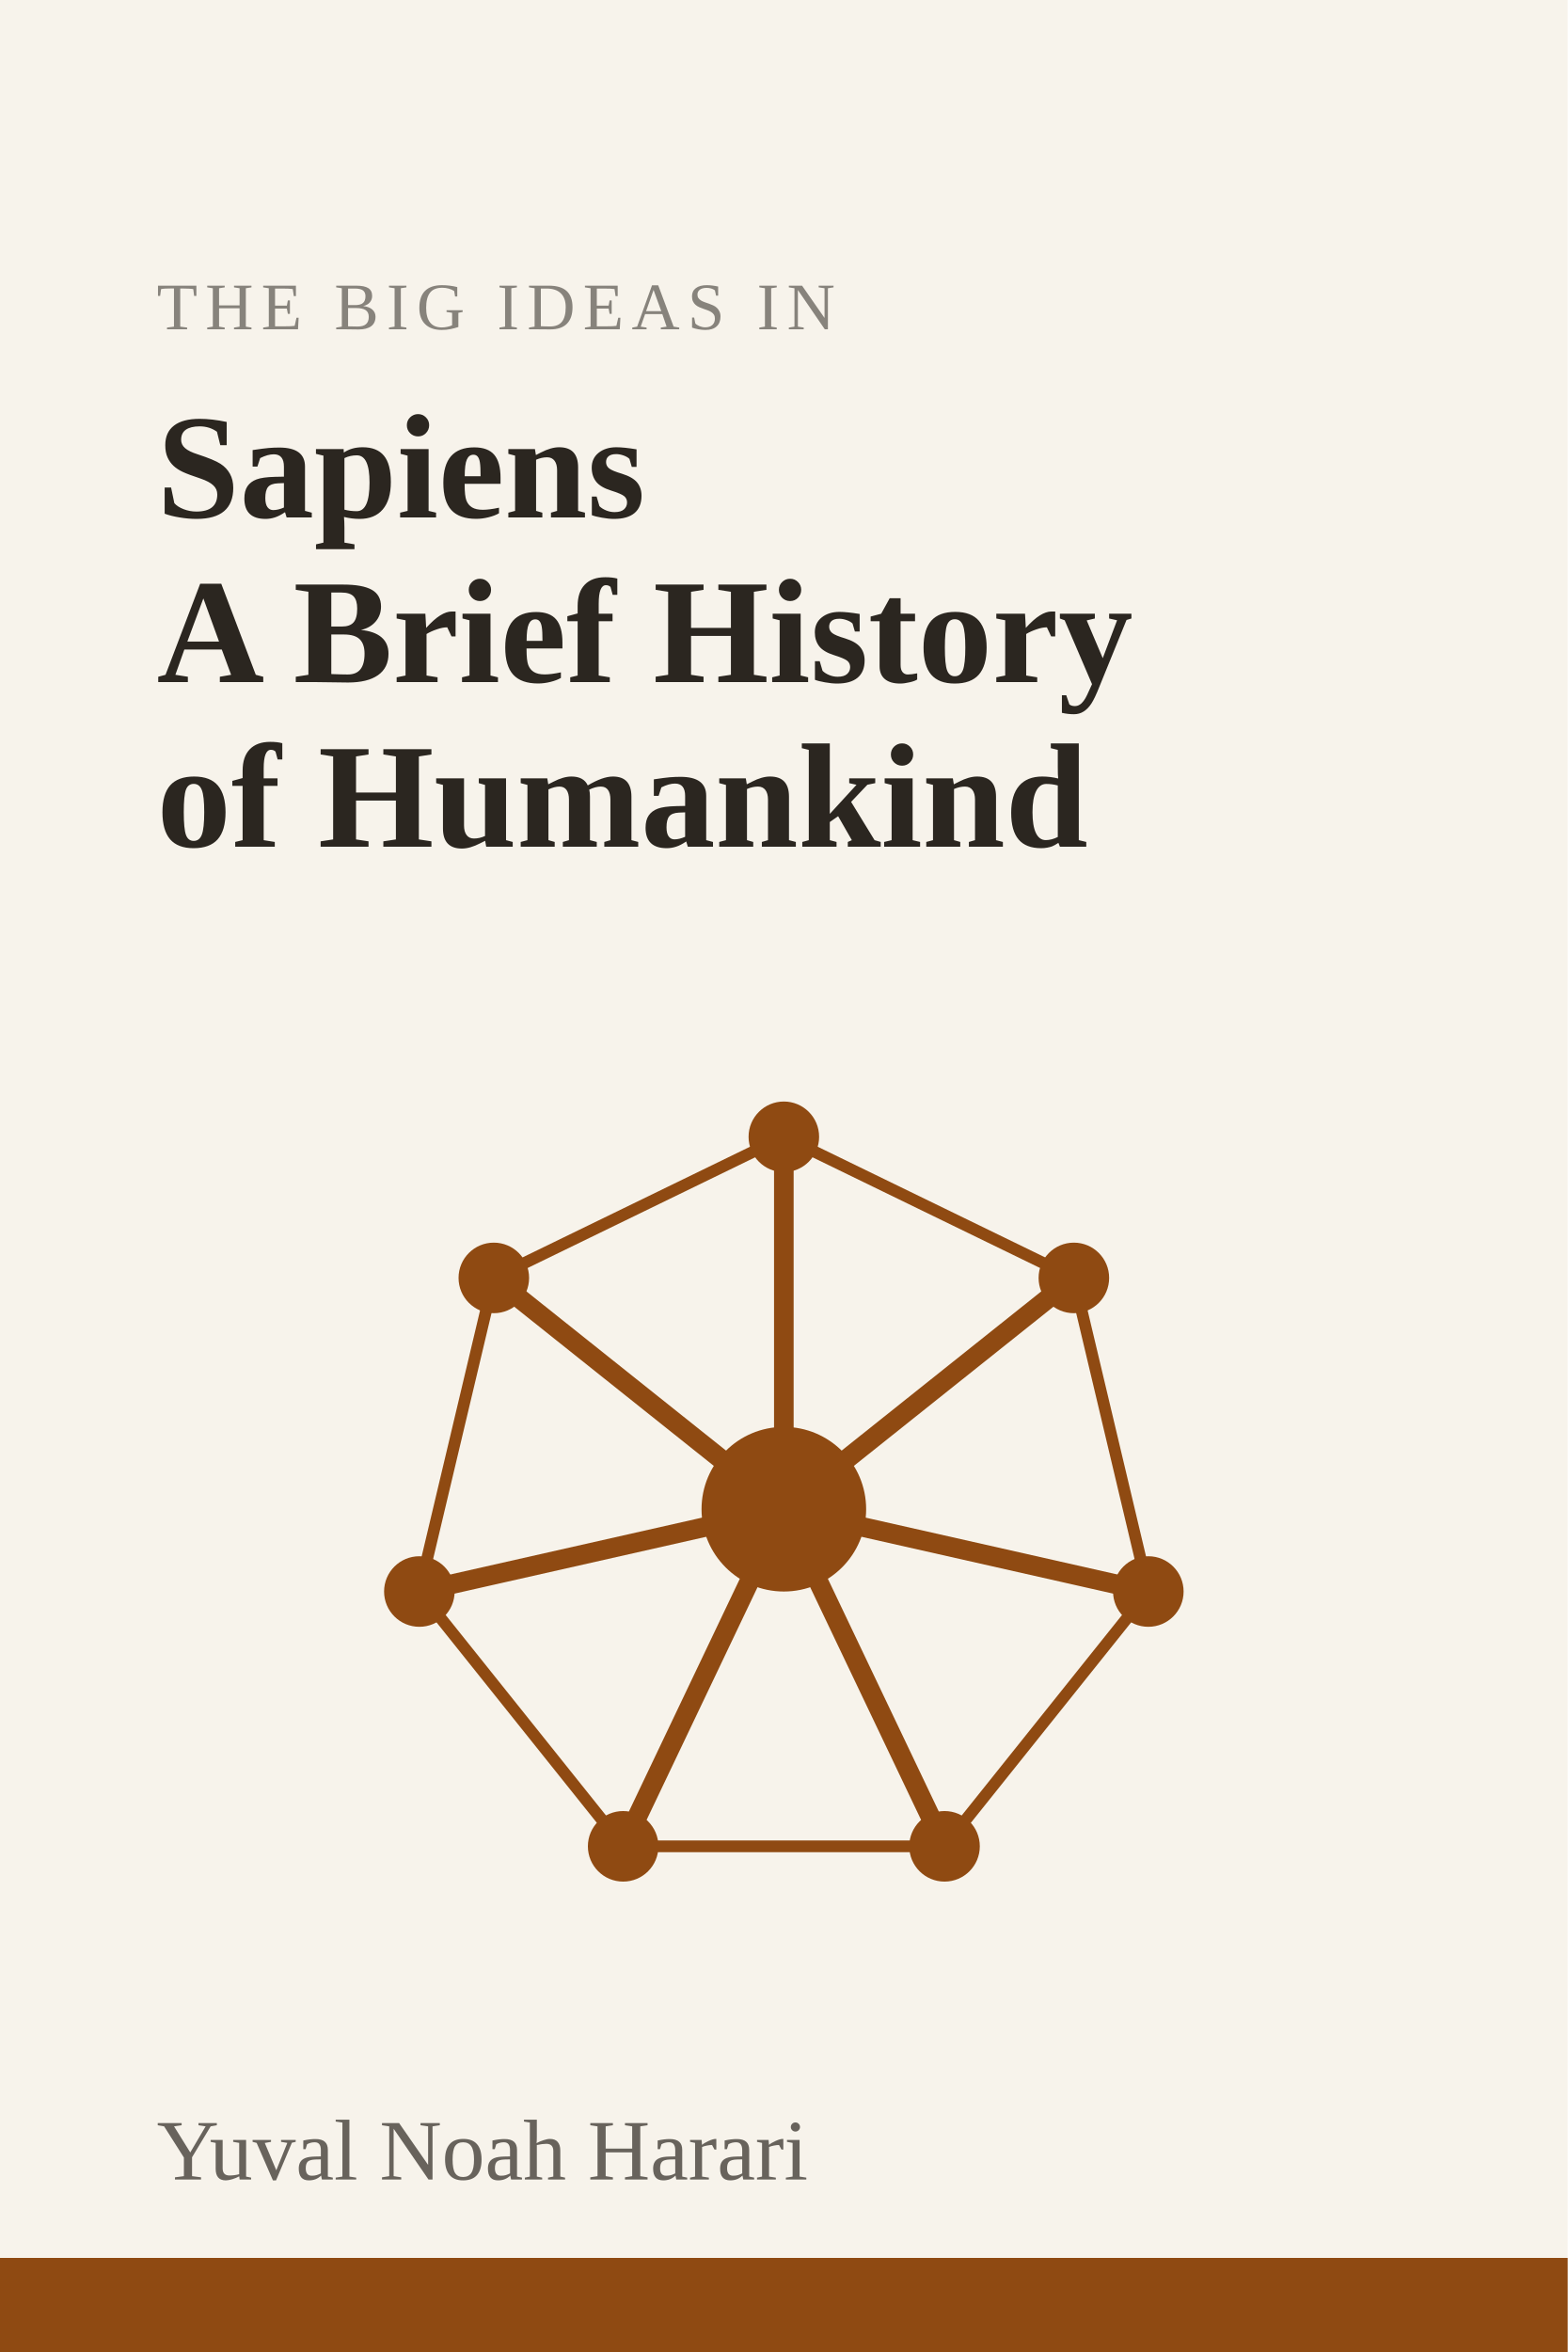
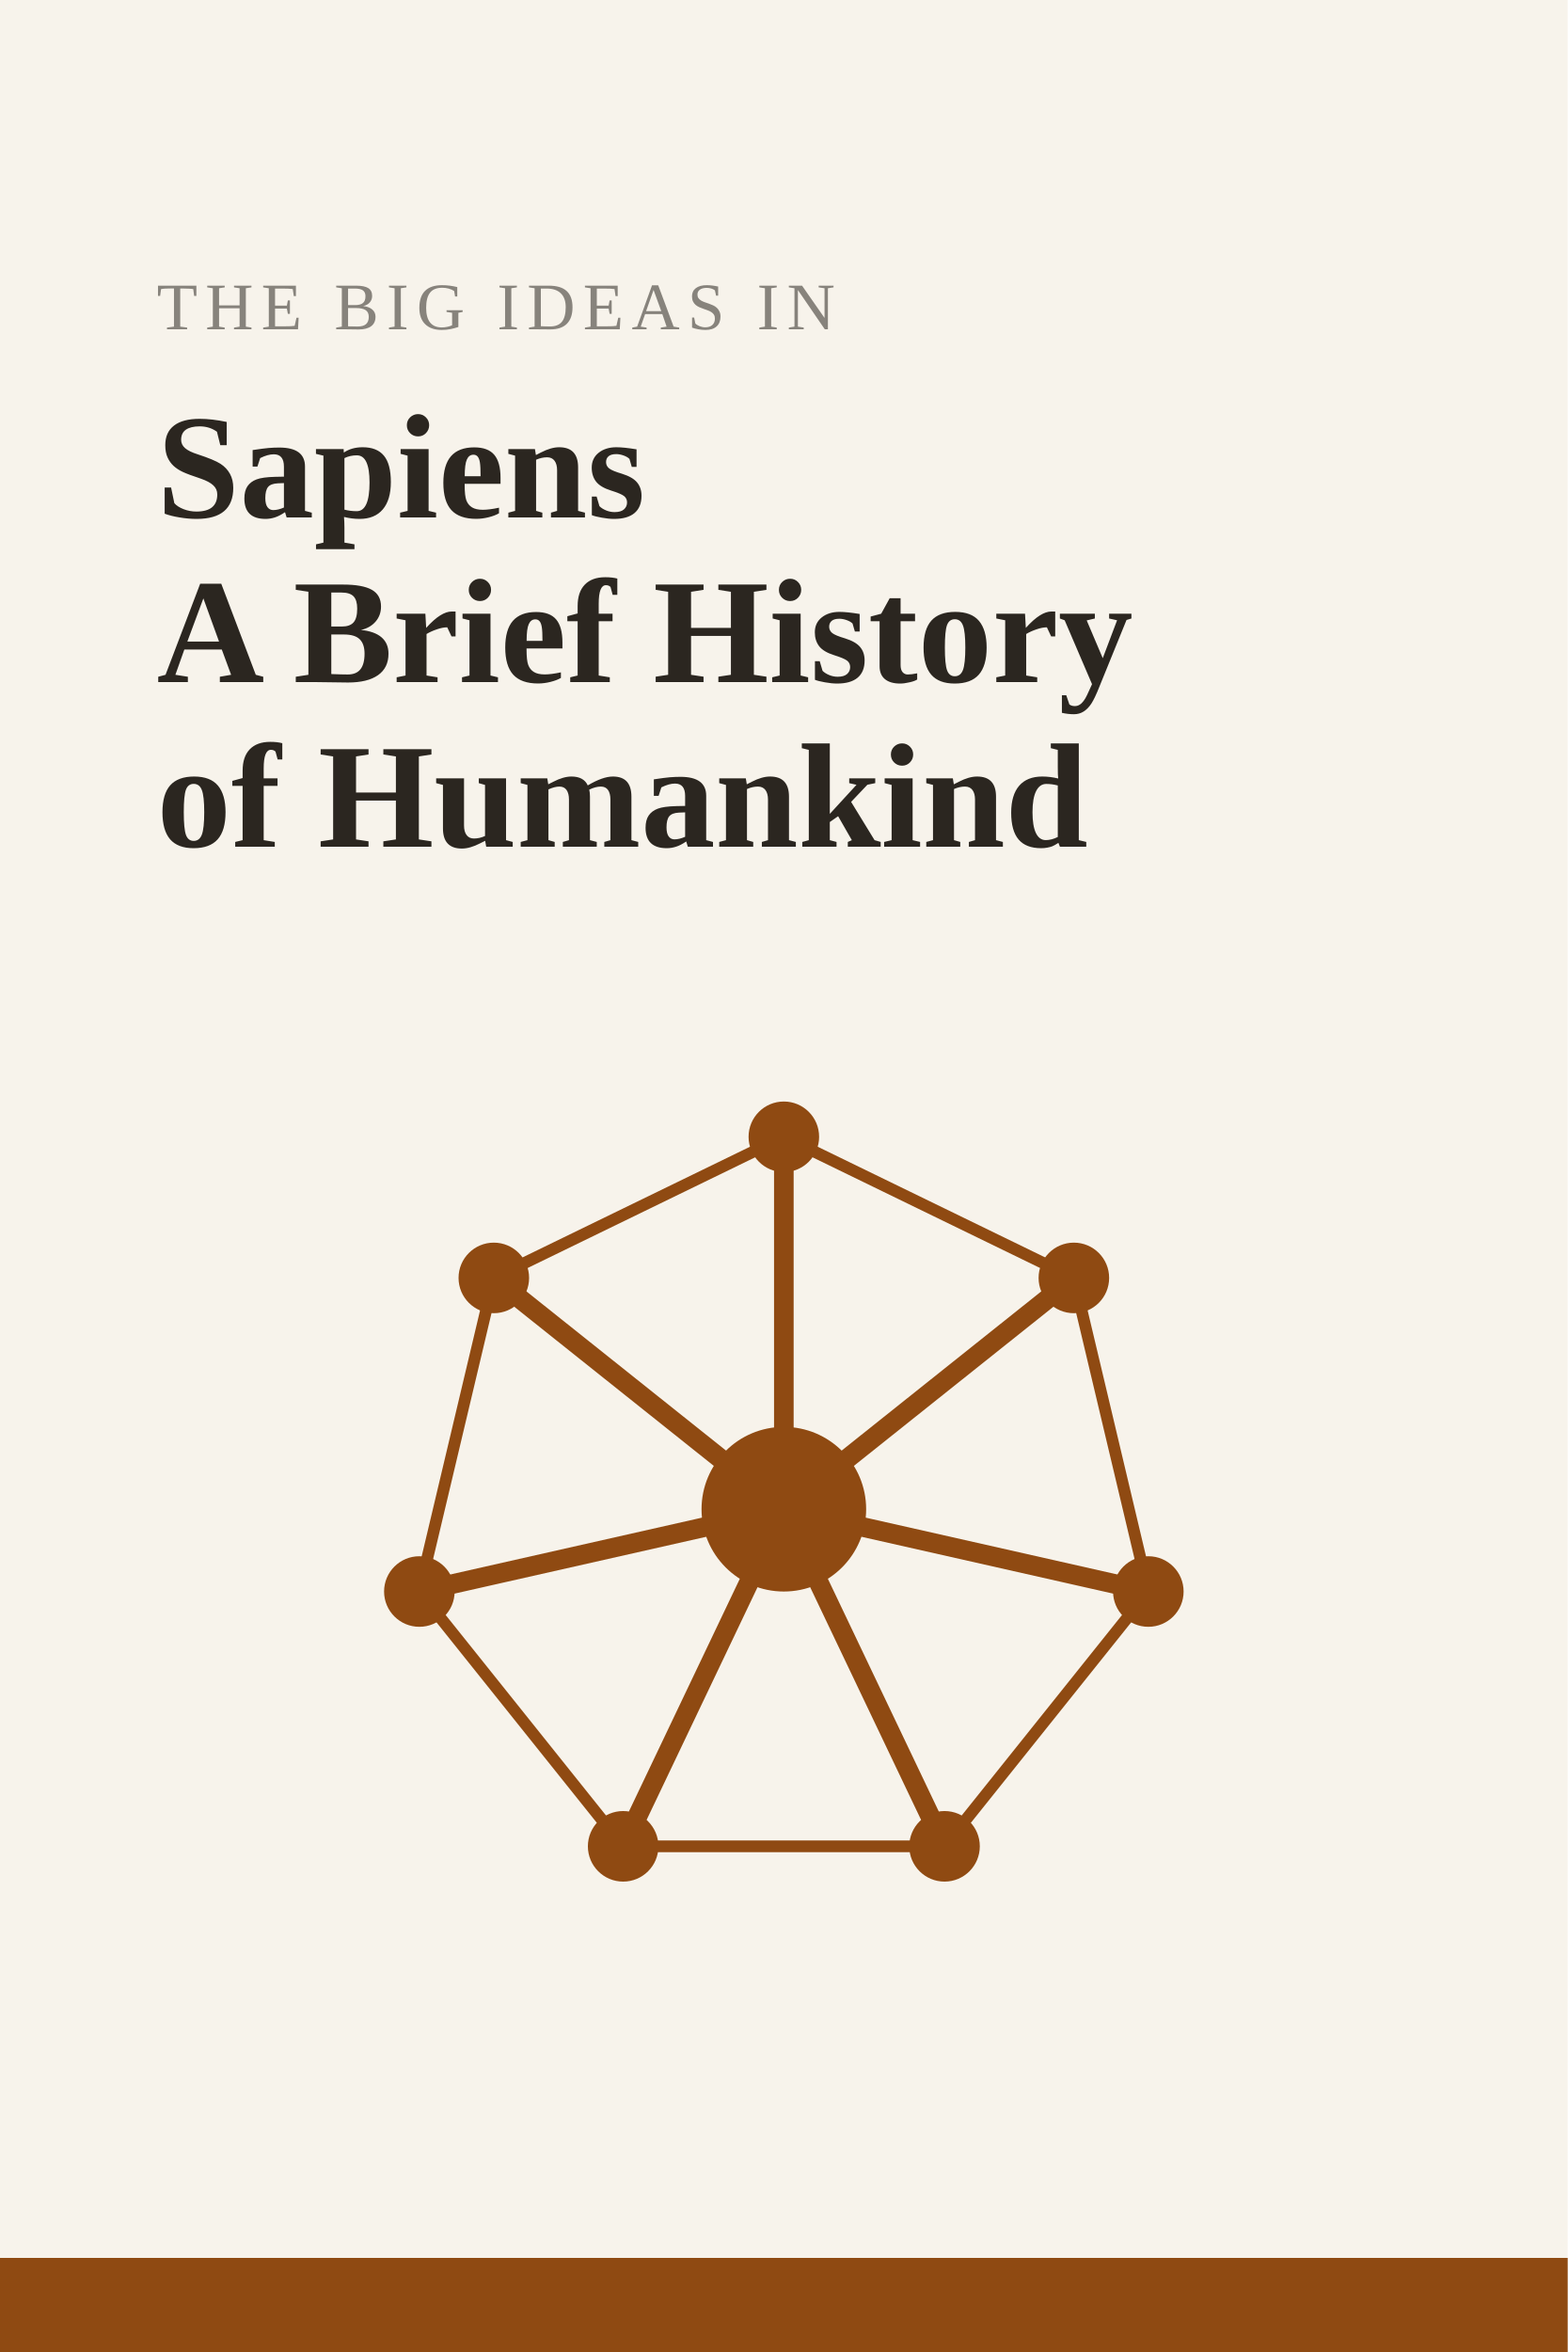
<svg xmlns="http://www.w3.org/2000/svg" viewBox="0 0 400 600" width="400" height="600">
  <rect width="400" height="600" fill="#F7F3EB" />
  <text x="40" y="84" font-family="Georgia, 'Times New Roman', serif" font-size="17" letter-spacing="2" fill="#2B2620" opacity="0.55">THE BIG IDEAS IN</text>
  <text x="40" y="132" font-family="Georgia, 'Times New Roman', serif" font-size="38" font-weight="600" fill="#2B2620">Sapiens</text>
  <text x="40" y="174" font-family="Georgia, 'Times New Roman', serif" font-size="38" font-weight="600" fill="#2B2620">A Brief History</text>
  <text x="40" y="216" font-family="Georgia, 'Times New Roman', serif" font-size="38" font-weight="600" fill="#2B2620">of Humankind</text>
  <g fill="none" stroke="#8F4A12" stroke-width="5" stroke-linecap="round" stroke-linejoin="round">
    <line x1="200" y1="385" x2="200" y2="290" />
    <line x1="200" y1="385" x2="126" y2="326" />
    <line x1="200" y1="385" x2="107" y2="406" />
    <line x1="200" y1="385" x2="159" y2="471" />
    <line x1="200" y1="385" x2="241" y2="471" />
    <line x1="200" y1="385" x2="293" y2="406" />
    <line x1="200" y1="385" x2="274" y2="326" />
    <polygon points="200,290 274,326 293,406 241,471 159,471 107,406 126,326" stroke-width="3" />
    <circle cx="200" cy="290" r="9" fill="#8F4A12" stroke="none" />
    <circle cx="126" cy="326" r="9" fill="#8F4A12" stroke="none" />
    <circle cx="107" cy="406" r="9" fill="#8F4A12" stroke="none" />
    <circle cx="159" cy="471" r="9" fill="#8F4A12" stroke="none" />
    <circle cx="241" cy="471" r="9" fill="#8F4A12" stroke="none" />
    <circle cx="293" cy="406" r="9" fill="#8F4A12" stroke="none" />
    <circle cx="274" cy="326" r="9" fill="#8F4A12" stroke="none" />
    <circle cx="200" cy="385" r="21" fill="#8F4A12" stroke="none" />
  </g>
-   <text x="40" y="556" font-family="Georgia, 'Times New Roman', serif" font-size="22" fill="#2B2620" opacity="0.7">Yuval Noah Harari</text>
  <rect x="0" y="576" width="400" height="24" fill="#8F4A12" />
</svg>
